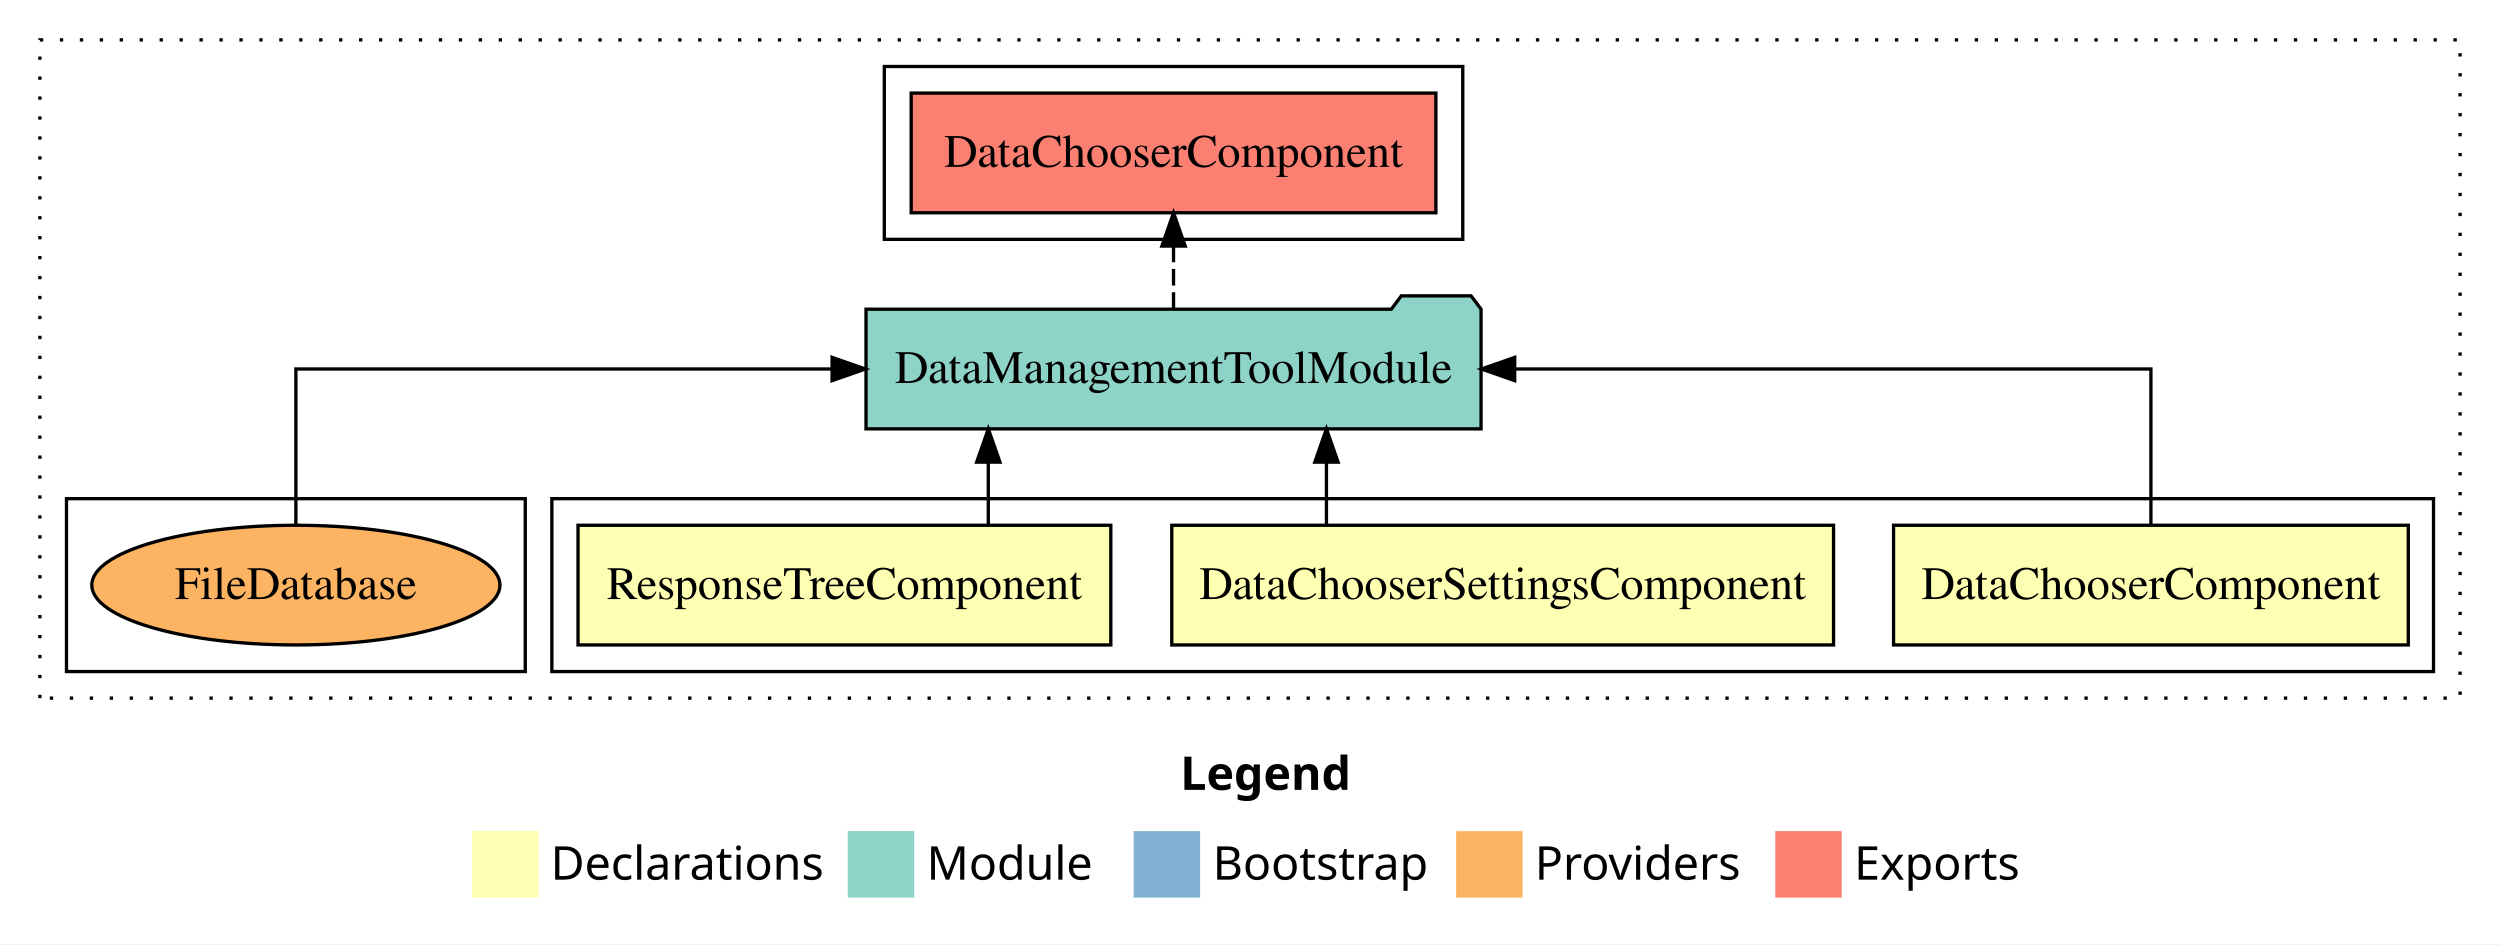
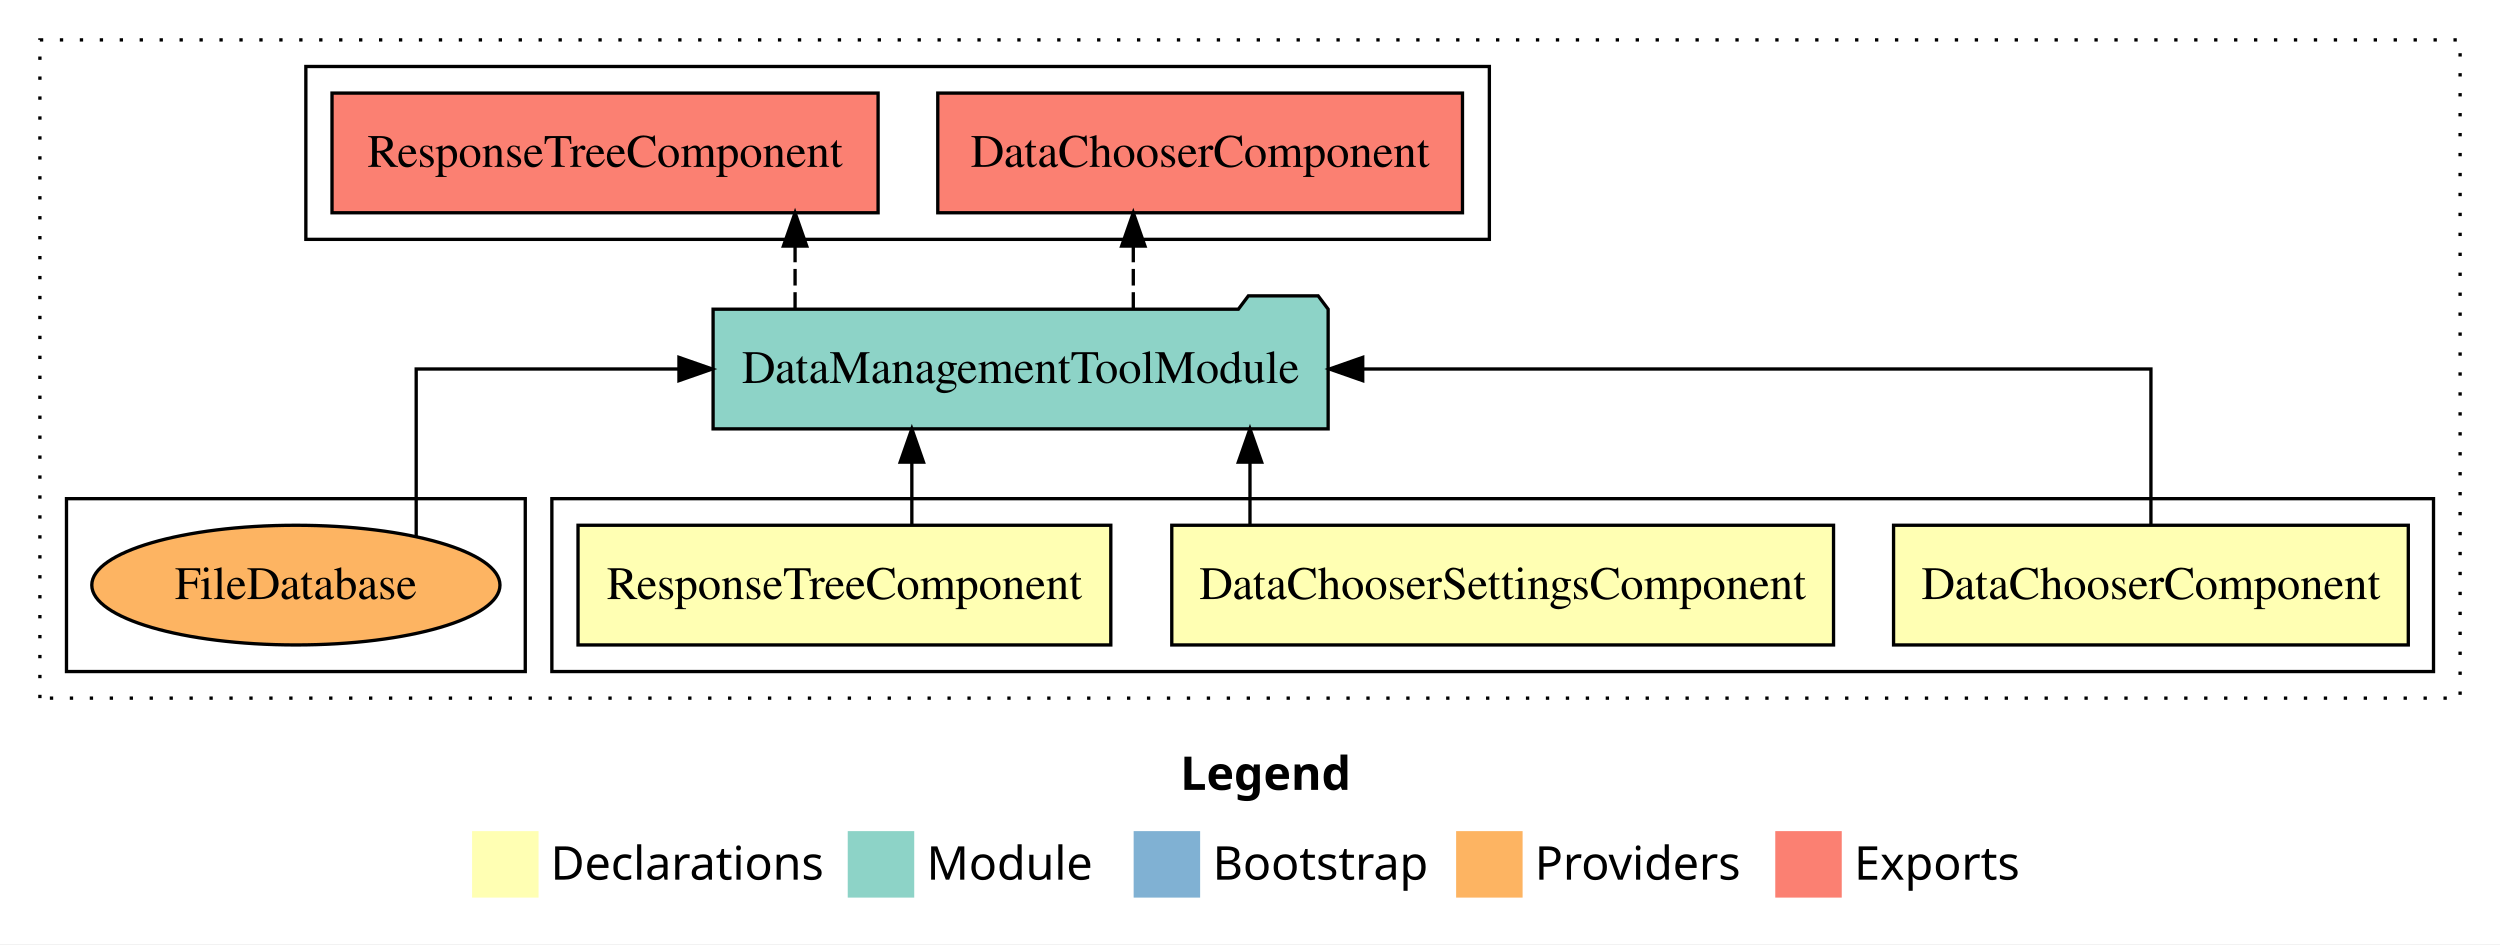
<svg xmlns="http://www.w3.org/2000/svg" width="752pt" height="284pt" viewBox="0.00 0.00 752.00 284.00">
  <g id="graph0" class="graph" transform="scale(1 1) rotate(0) translate(4 280)">
    <polygon fill="#ffffff" stroke="transparent" points="-4,4 -4,-280 748,-280 748,4 -4,4" />
    <text text-anchor="start" x="351.009" y="-42.4" font-family="sans-serif" font-weight="bold" font-size="14.00" fill="#000000">Legend</text>
    <polygon fill="#ffffb3" stroke="transparent" points="138,-10 138,-30 158,-30 158,-10 138,-10" />
    <text text-anchor="start" x="161.629" y="-15.4" font-family="sans-serif" font-size="14.00" fill="#000000">  Declarations</text>
    <polygon fill="#8dd3c7" stroke="transparent" points="251,-10 251,-30 271,-30 271,-10 251,-10" />
    <text text-anchor="start" x="274.725" y="-15.4" font-family="sans-serif" font-size="14.00" fill="#000000">  Module</text>
    <polygon fill="#80b1d3" stroke="transparent" points="337,-10 337,-30 357,-30 357,-10 337,-10" />
    <text text-anchor="start" x="360.781" y="-15.4" font-family="sans-serif" font-size="14.00" fill="#000000">  Bootstrap</text>
    <polygon fill="#fdb462" stroke="transparent" points="434,-10 434,-30 454,-30 454,-10 434,-10" />
    <text text-anchor="start" x="457.673" y="-15.4" font-family="sans-serif" font-size="14.00" fill="#000000">  Providers</text>
    <polygon fill="#fb8072" stroke="transparent" points="530,-10 530,-30 550,-30 550,-10 530,-10" />
    <text text-anchor="start" x="553.726" y="-15.4" font-family="sans-serif" font-size="14.00" fill="#000000">  Exports</text>
    <g id="clust1" class="cluster">
      <polygon fill="none" stroke="#000000" stroke-dasharray="1,5" points="8,-70 8,-268 736,-268 736,-70 8,-70" />
    </g>
    <g id="clust2" class="cluster">
      <polygon fill="none" stroke="#000000" points="162,-78 162,-130 728,-130 728,-78 162,-78" />
    </g>
    <g id="clust7" class="cluster">
-       <polygon fill="none" stroke="#000000" points="262,-208 262,-260 436,-260 436,-208 262,-208" />
+       <polygon fill="none" stroke="#000000" points="88,-208 88,-260 444,-260 444,-208 88,-208" />
    </g>
    <g id="clust9" class="cluster">
      <polygon fill="none" stroke="#000000" points="16,-78 16,-130 154,-130 154,-78 16,-78" />
    </g>
    <g id="node1" class="node">
      <polygon fill="#ffffb3" stroke="#000000" points="720.416,-122 565.584,-122 565.584,-86 720.416,-86 720.416,-122" />
      <text text-anchor="middle" x="643" y="-99.8" font-family="Times,serif" font-size="14.00" fill="#000000">DataChooserComponent</text>
    </g>
    <g id="node4" class="node">
-       <polygon fill="#8dd3c7" stroke="#000000" points="441.504,-187 438.504,-191 417.504,-191 414.504,-187 256.496,-187 256.496,-151 441.504,-151 441.504,-187" />
-       <text text-anchor="middle" x="349" y="-164.8" font-family="Times,serif" font-size="14.00" fill="#000000">DataManagementToolModule</text>
+       <polygon fill="#8dd3c7" stroke="#000000" points="395.504,-187 392.504,-191 371.504,-191 368.504,-187 210.496,-187 210.496,-151 395.504,-151 395.504,-187" />
+       <text text-anchor="middle" x="303" y="-164.8" font-family="Times,serif" font-size="14.00" fill="#000000">DataManagementToolModule</text>
    </g>
    <g id="edge1" class="edge">
-       <path fill="none" stroke="#000000" d="M643,-122.106C643,-141.339 643,-169 643,-169 643,-169 451.62,-169 451.62,-169" />
-       <polygon fill="#000000" stroke="#000000" points="451.62,-165.5 441.62,-169 451.62,-172.5 451.62,-165.5" />
+       <path fill="none" stroke="#000000" d="M643,-122.106C643,-141.339 643,-169 643,-169 643,-169 405.906,-169 405.906,-169" />
+       <polygon fill="#000000" stroke="#000000" points="405.906,-165.5 395.906,-169 405.906,-172.5 405.906,-165.5" />
    </g>
    <g id="node2" class="node">
      <polygon fill="#ffffb3" stroke="#000000" points="547.529,-122 348.471,-122 348.471,-86 547.529,-86 547.529,-122" />
      <text text-anchor="middle" x="448" y="-99.8" font-family="Times,serif" font-size="14.00" fill="#000000">DataChooserSettingsComponent</text>
    </g>
    <g id="edge2" class="edge">
-       <path fill="none" stroke="#000000" d="M394.994,-122.106C394.994,-122.106 394.994,-140.991 394.994,-140.991" />
-       <polygon fill="#000000" stroke="#000000" points="391.494,-140.991 394.994,-150.991 398.494,-140.991 391.494,-140.991" />
+       <path fill="none" stroke="#000000" d="M371.994,-122.106C371.994,-122.106 371.994,-140.991 371.994,-140.991" />
+       <polygon fill="#000000" stroke="#000000" points="368.494,-140.991 371.994,-150.991 375.494,-140.991 368.494,-140.991" />
    </g>
    <g id="node3" class="node">
      <polygon fill="#ffffb3" stroke="#000000" points="330.13,-122 169.87,-122 169.87,-86 330.13,-86 330.13,-122" />
      <text text-anchor="middle" x="250" y="-99.8" font-family="Times,serif" font-size="14.00" fill="#000000">ResponseTreeComponent</text>
    </g>
    <g id="edge3" class="edge">
-       <path fill="none" stroke="#000000" d="M293.282,-122.106C293.282,-122.106 293.282,-140.991 293.282,-140.991" />
-       <polygon fill="#000000" stroke="#000000" points="289.782,-140.991 293.282,-150.991 296.782,-140.991 289.782,-140.991" />
+       <path fill="none" stroke="#000000" d="M270.282,-122.106C270.282,-122.106 270.282,-140.991 270.282,-140.991" />
+       <polygon fill="#000000" stroke="#000000" points="266.782,-140.991 270.282,-150.991 273.782,-140.991 266.782,-140.991" />
    </g>
    <g id="node5" class="node">
-       <polygon fill="#fb8072" stroke="#000000" points="427.915,-252 270.085,-252 270.085,-216 427.915,-216 427.915,-252" />
-       <text text-anchor="middle" x="349" y="-229.8" font-family="Times,serif" font-size="14.00" fill="#000000">DataChooserComponent </text>
+       <polygon fill="#fb8072" stroke="#000000" points="435.915,-252 278.085,-252 278.085,-216 435.915,-216 435.915,-252" />
+       <text text-anchor="middle" x="357" y="-229.8" font-family="Times,serif" font-size="14.00" fill="#000000">DataChooserComponent </text>
    </g>
    <g id="edge4" class="edge">
-       <path fill="none" stroke="#000000" stroke-dasharray="5,2" d="M349,-187.106C349,-187.106 349,-205.991 349,-205.991" />
-       <polygon fill="#000000" stroke="#000000" points="345.5,-205.991 349,-215.991 352.5,-205.991 345.5,-205.991" />
+       <path fill="none" stroke="#000000" stroke-dasharray="5,2" d="M336.897,-187.106C336.897,-187.106 336.897,-205.991 336.897,-205.991" />
+       <polygon fill="#000000" stroke="#000000" points="333.397,-205.991 336.897,-215.991 340.397,-205.991 333.397,-205.991" />
    </g>
    <g id="node6" class="node">
+       <polygon fill="#fb8072" stroke="#000000" points="260.13,-252 95.87,-252 95.87,-216 260.13,-216 260.13,-252" />
+       <text text-anchor="middle" x="178" y="-229.8" font-family="Times,serif" font-size="14.00" fill="#000000">ResponseTreeComponent </text>
+     </g>
+     <g id="edge5" class="edge">
+       <path fill="none" stroke="#000000" stroke-dasharray="5,2" d="M235.157,-187.106C235.157,-187.106 235.157,-205.991 235.157,-205.991" />
+       <polygon fill="#000000" stroke="#000000" points="231.657,-205.991 235.157,-215.991 238.657,-205.991 231.657,-205.991" />
+     </g>
+     <g id="node7" class="node">
      <ellipse fill="#fdb462" stroke="#000000" cx="85" cy="-104" rx="61.39" ry="18" />
      <text text-anchor="middle" x="85" y="-99.8" font-family="Times,serif" font-size="14.00" fill="#000000">FileDatabase</text>
    </g>
-     <g id="edge5" class="edge">
-       <path fill="none" stroke="#000000" d="M85,-122.106C85,-141.339 85,-169 85,-169 85,-169 246.295,-169 246.295,-169" />
-       <polygon fill="#000000" stroke="#000000" points="246.295,-172.5 256.295,-169 246.295,-165.5 246.295,-172.5" />
+     <g id="edge6" class="edge">
+       <path fill="none" stroke="#000000" d="M121.19,-118.749C121.19,-137.927 121.19,-169 121.19,-169 121.19,-169 200.231,-169 200.231,-169" />
+       <polygon fill="#000000" stroke="#000000" points="200.231,-172.5 210.231,-169 200.231,-165.5 200.231,-172.5" />
    </g>
  </g>
</svg>
